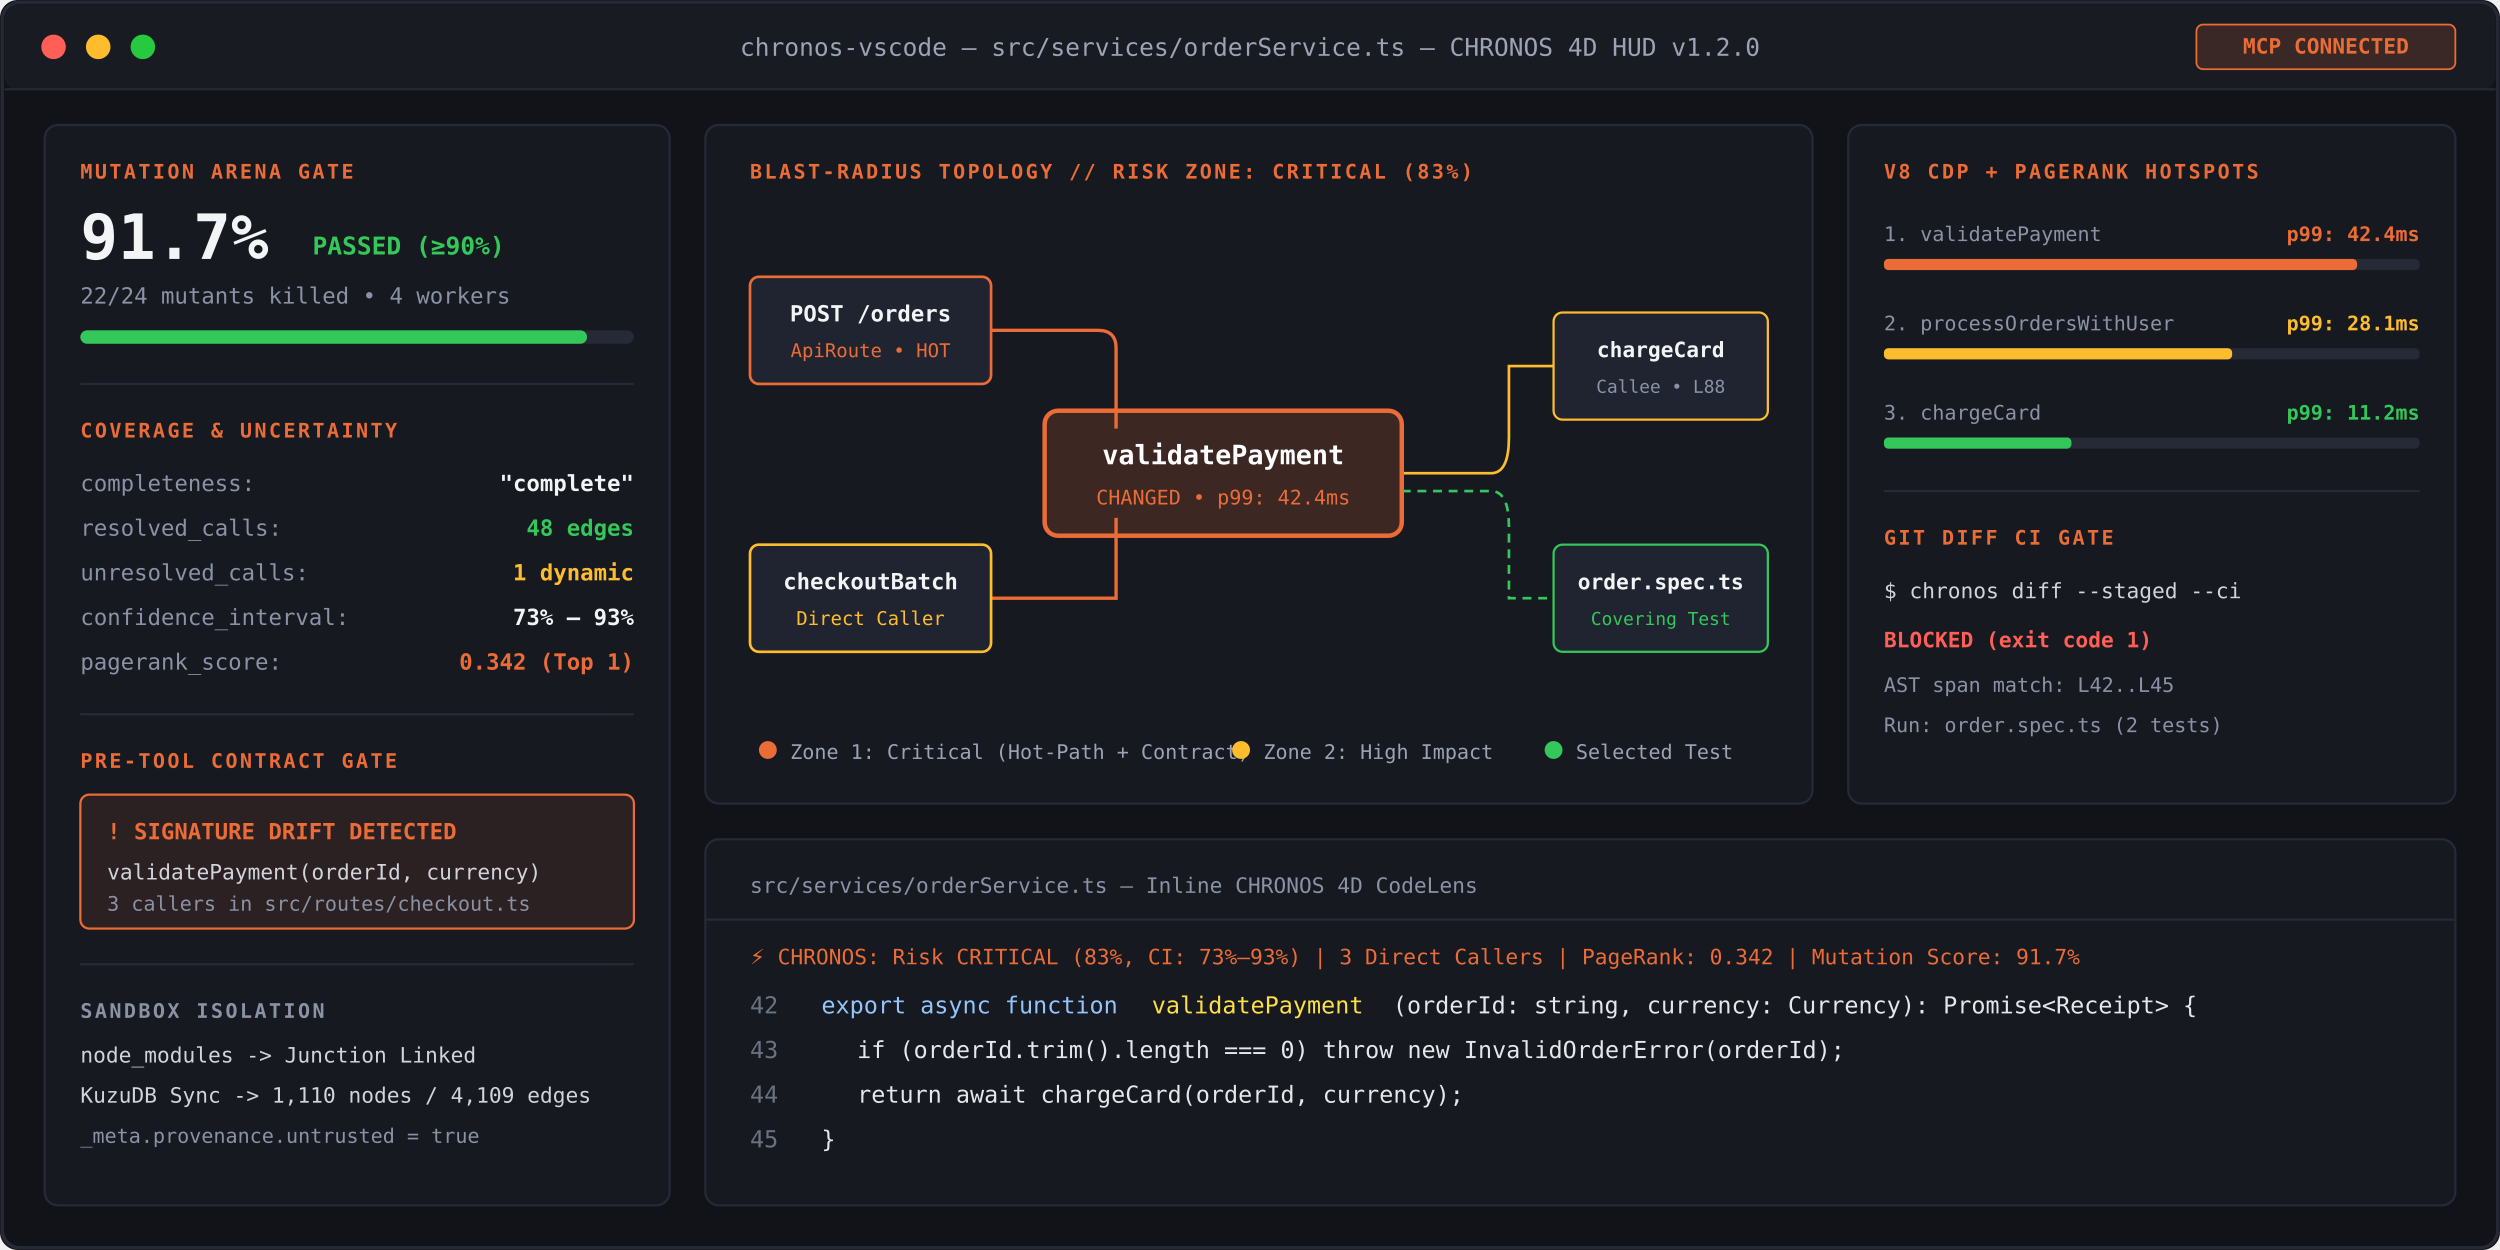
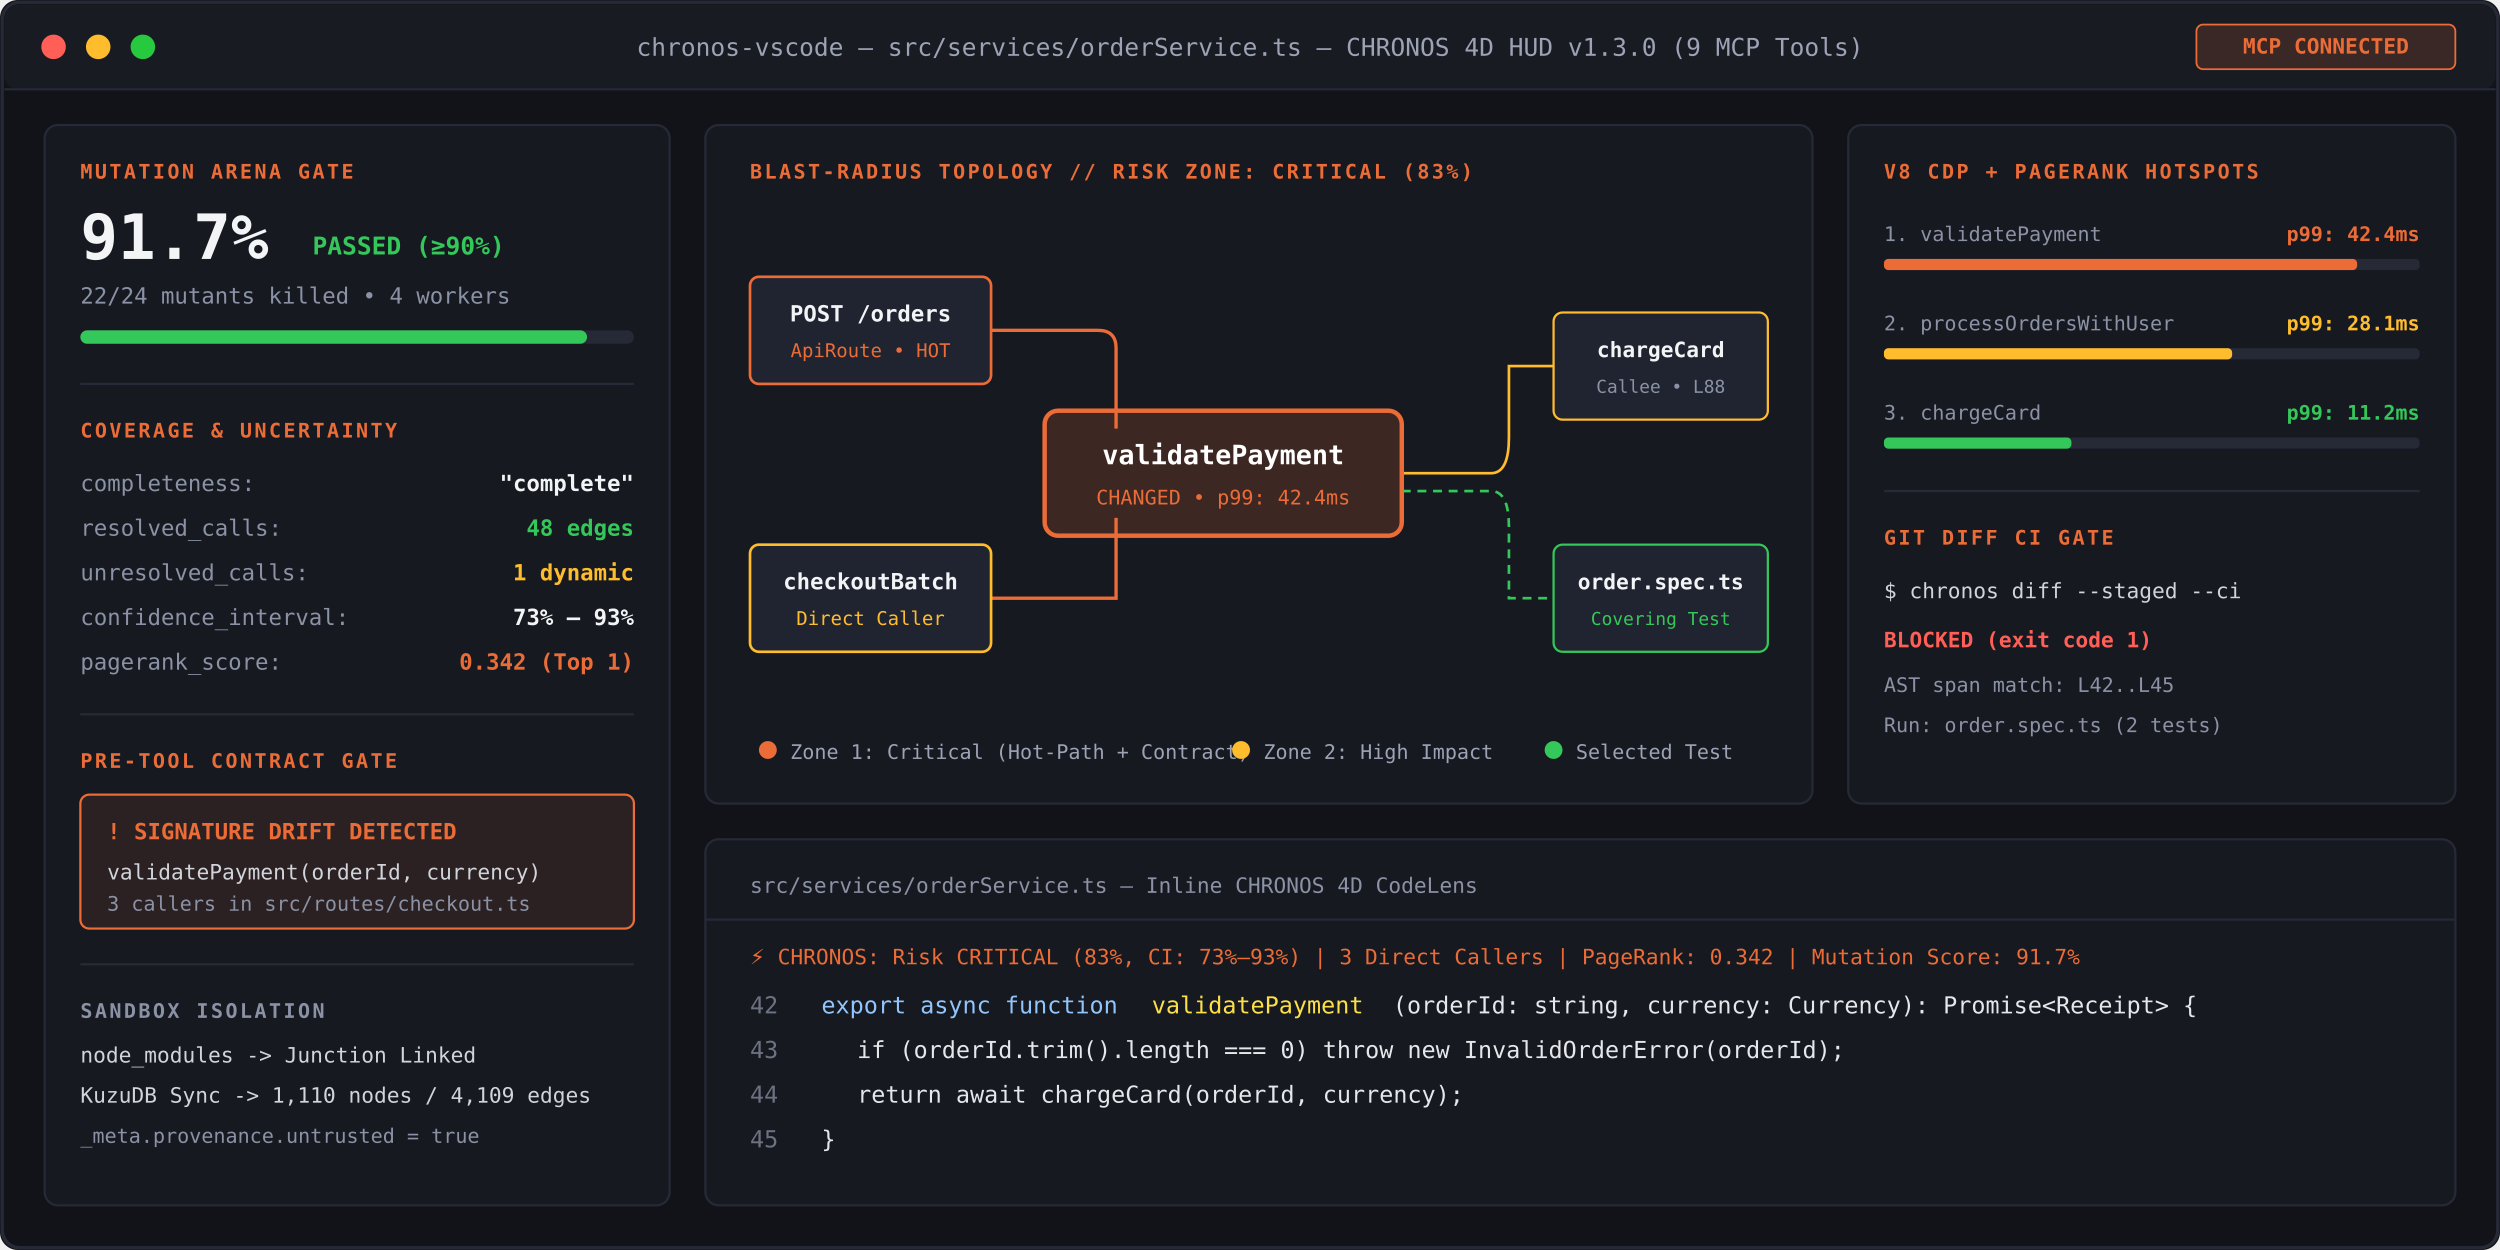
<svg xmlns="http://www.w3.org/2000/svg" viewBox="0 0 1120 560" width="100%" height="100%" role="img" aria-labelledby="hud-title hud-desc">
  <rect width="1120" height="560" rx="8" fill="#111318" />
  <rect x="1" y="1" width="1118" height="558" rx="8" fill="none" stroke="#262936" stroke-width="1.5" />
  <rect x="2" y="2" width="1116" height="38" rx="6" fill="#181b22" />
  <line x1="2" y1="40" x2="1118" y2="40" stroke="#262936" stroke-width="1" />
  <circle cx="24" cy="21" r="5.5" fill="#ff5f56" />
  <circle cx="44" cy="21" r="5.5" fill="#ffbd2e" />
  <circle cx="64" cy="21" r="5.5" fill="#27c93f" />
-   <text x="560" y="25" fill="#9ca3b5" font-size="11" font-weight="500" font-family="'Geist Mono', 'SF Mono', Consolas, monospace" text-anchor="middle">chronos-vscode — src/services/orderService.ts — CHRONOS 4D HUD v1.2.0</text>
+   <text x="560" y="25" fill="#9ca3b5" font-size="11" font-weight="500" font-family="'Geist Mono', 'SF Mono', Consolas, monospace" text-anchor="middle">chronos-vscode — src/services/orderService.ts — CHRONOS 4D HUD v1.3.0 (9 MCP Tools)</text>
  <rect x="984" y="11" width="116" height="20" rx="3" fill="rgba(235,108,54,0.16)" stroke="#eb6c36" stroke-width="0.8" />
  <text x="1042" y="24" fill="#eb6c36" font-size="9.5" font-weight="600" font-family="'Geist Mono', Consolas, monospace" text-anchor="middle">MCP CONNECTED</text>
  <rect x="20" y="56" width="280" height="484" rx="6" fill="#161920" stroke="#262936" stroke-width="1" />
  <text x="36" y="80" fill="#eb6c36" font-size="9" font-weight="600" font-family="'Geist Mono', Consolas, monospace" letter-spacing="0.12em">MUTATION ARENA GATE</text>
  <text x="36" y="116" fill="#f3f4f6" font-size="28" font-weight="700" font-family="'Geist Mono', Consolas, monospace">91.7%</text>
  <text x="140" y="114" fill="#34c759" font-size="11" font-weight="600" font-family="'Geist Mono', Consolas, monospace">PASSED (≥90%)</text>
  <text x="36" y="136" fill="#8b92a5" font-size="10" font-family="'Geist Mono', Consolas, monospace">22/24 mutants killed • 4 workers</text>
  <rect x="36" y="148" width="248" height="6" rx="3" fill="#262936" />
  <rect x="36" y="148" width="227" height="6" rx="3" fill="#34c759" />
  <line x1="36" y1="172" x2="284" y2="172" stroke="#262936" stroke-width="1" />
  <text x="36" y="196" fill="#eb6c36" font-size="9" font-weight="600" font-family="'Geist Mono', Consolas, monospace" letter-spacing="0.12em">COVERAGE &amp; UNCERTAINTY</text>
  <text x="36" y="220" fill="#8b92a5" font-size="10" font-family="'Geist Mono', Consolas, monospace">completeness:</text>
  <text x="284" y="220" fill="#f3f4f6" font-size="10" font-weight="600" font-family="'Geist Mono', Consolas, monospace" text-anchor="end">"complete"</text>
  <text x="36" y="240" fill="#8b92a5" font-size="10" font-family="'Geist Mono', Consolas, monospace">resolved_calls:</text>
  <text x="284" y="240" fill="#34c759" font-size="10" font-weight="600" font-family="'Geist Mono', Consolas, monospace" text-anchor="end">48 edges</text>
  <text x="36" y="260" fill="#8b92a5" font-size="10" font-family="'Geist Mono', Consolas, monospace">unresolved_calls:</text>
  <text x="284" y="260" fill="#ffbd2e" font-size="10" font-weight="600" font-family="'Geist Mono', Consolas, monospace" text-anchor="end">1 dynamic</text>
  <text x="36" y="280" fill="#8b92a5" font-size="10" font-family="'Geist Mono', Consolas, monospace">confidence_interval:</text>
  <text x="284" y="280" fill="#f3f4f6" font-size="10" font-weight="600" font-family="'Geist Mono', Consolas, monospace" text-anchor="end">73% – 93%</text>
  <text x="36" y="300" fill="#8b92a5" font-size="10" font-family="'Geist Mono', Consolas, monospace">pagerank_score:</text>
  <text x="284" y="300" fill="#eb6c36" font-size="10" font-weight="600" font-family="'Geist Mono', Consolas, monospace" text-anchor="end">0.342 (Top 1)</text>
  <line x1="36" y1="320" x2="284" y2="320" stroke="#262936" stroke-width="1" />
  <text x="36" y="344" fill="#eb6c36" font-size="9" font-weight="600" font-family="'Geist Mono', Consolas, monospace" letter-spacing="0.12em">PRE-TOOL CONTRACT GATE</text>
  <rect x="36" y="356" width="248" height="60" rx="4" fill="rgba(235,108,54,0.10)" stroke="#eb6c36" stroke-width="1" />
  <text x="48" y="376" fill="#eb6c36" font-size="10" font-weight="600" font-family="'Geist Mono', Consolas, monospace">! SIGNATURE DRIFT DETECTED</text>
  <text x="48" y="394" fill="#d1d5db" font-size="9.5" font-family="'Geist Mono', Consolas, monospace">validatePayment(orderId, currency)</text>
  <text x="48" y="408" fill="#8b92a5" font-size="9" font-family="'Geist Mono', Consolas, monospace">3 callers in src/routes/checkout.ts</text>
  <line x1="36" y1="432" x2="284" y2="432" stroke="#262936" stroke-width="1" />
  <text x="36" y="456" fill="#8b92a5" font-size="9" font-weight="600" font-family="'Geist Mono', Consolas, monospace" letter-spacing="0.12em">SANDBOX ISOLATION</text>
  <text x="36" y="476" fill="#d1d5db" font-size="9.5" font-family="'Geist Mono', Consolas, monospace">node_modules -&gt; Junction Linked</text>
  <text x="36" y="494" fill="#d1d5db" font-size="9.5" font-family="'Geist Mono', Consolas, monospace">KuzuDB Sync  -&gt; 1,110 nodes / 4,109 edges</text>
  <text x="36" y="512" fill="#8b92a5" font-size="9" font-family="'Geist Mono', Consolas, monospace">_meta.provenance.untrusted = true</text>
  <rect x="316" y="56" width="496" height="304" rx="6" fill="#161920" stroke="#262936" stroke-width="1" />
  <text x="336" y="80" fill="#eb6c36" font-size="9" font-weight="600" font-family="'Geist Mono', Consolas, monospace" letter-spacing="0.12em">BLAST-RADIUS TOPOLOGY // RISK ZONE: CRITICAL (83%)</text>
  <path d="M 444 148 L 492 148 Q 500 148 500 156 L 500 192" fill="none" stroke="#eb6c36" stroke-width="1.5" />
  <path d="M 444 268 L 500 268 L 500 232" fill="none" stroke="#eb6c36" stroke-width="1.5" />
  <path d="M 628 212 L 668 212 Q 676 212 676 196 L 676 164 L 696 164" fill="none" stroke="#ffbd2e" stroke-width="1.2" />
  <path d="M 628 220 L 668 220 Q 676 220 676 236 L 676 268 L 696 268" fill="none" stroke="#34c759" stroke-width="1.2" stroke-dasharray="4,3" />
  <rect x="336" y="124" width="108" height="48" rx="4" fill="#1f2430" stroke="#eb6c36" stroke-width="1.2" />
  <text x="390" y="144" fill="#f3f4f6" font-size="10" font-weight="600" font-family="'Geist Mono', Consolas, monospace" text-anchor="middle">POST /orders</text>
  <text x="390" y="160" fill="#eb6c36" font-size="8.5" font-family="'Geist Mono', Consolas, monospace" text-anchor="middle">ApiRoute • HOT</text>
  <rect x="336" y="244" width="108" height="48" rx="4" fill="#1f2430" stroke="#ffbd2e" stroke-width="1.2" />
  <text x="390" y="264" fill="#f3f4f6" font-size="10" font-weight="600" font-family="'Geist Mono', Consolas, monospace" text-anchor="middle">checkoutBatch</text>
  <text x="390" y="280" fill="#ffbd2e" font-size="8.5" font-family="'Geist Mono', Consolas, monospace" text-anchor="middle">Direct Caller</text>
  <rect x="468" y="184" width="160" height="56" rx="6" fill="rgba(235,108,54,0.18)" stroke="#eb6c36" stroke-width="2" />
  <text x="548" y="208" fill="#ffffff" font-size="12" font-weight="700" font-family="'Geist Mono', Consolas, monospace" text-anchor="middle">validatePayment</text>
  <text x="548" y="226" fill="#eb6c36" font-size="9" font-family="'Geist Mono', Consolas, monospace" text-anchor="middle">CHANGED • p99: 42.4ms</text>
  <rect x="696" y="140" width="96" height="48" rx="4" fill="#1f2430" stroke="#ffbd2e" stroke-width="1" />
  <text x="744" y="160" fill="#f3f4f6" font-size="9.5" font-weight="600" font-family="'Geist Mono', Consolas, monospace" text-anchor="middle">chargeCard</text>
  <text x="744" y="176" fill="#8b92a5" font-size="8" font-family="'Geist Mono', Consolas, monospace" text-anchor="middle">Callee • L88</text>
  <rect x="696" y="244" width="96" height="48" rx="4" fill="#1f2430" stroke="#34c759" stroke-width="1" />
  <text x="744" y="264" fill="#f3f4f6" font-size="9.5" font-weight="600" font-family="'Geist Mono', Consolas, monospace" text-anchor="middle">order.spec.ts</text>
  <text x="744" y="280" fill="#34c759" font-size="8" font-family="'Geist Mono', Consolas, monospace" text-anchor="middle">Covering Test</text>
  <circle cx="344" cy="336" r="4" fill="#eb6c36" />
  <text x="354" y="340" fill="#9ca3b5" font-size="9" font-family="'Geist Mono', Consolas, monospace">Zone 1: Critical (Hot-Path + Contract)</text>
  <circle cx="556" cy="336" r="4" fill="#ffbd2e" />
  <text x="566" y="340" fill="#9ca3b5" font-size="9" font-family="'Geist Mono', Consolas, monospace">Zone 2: High Impact</text>
  <circle cx="696" cy="336" r="4" fill="#34c759" />
  <text x="706" y="340" fill="#9ca3b5" font-size="9" font-family="'Geist Mono', Consolas, monospace">Selected Test</text>
  <rect x="316" y="376" width="784" height="164" rx="6" fill="#161920" stroke="#262936" stroke-width="1" />
  <text x="336" y="400" fill="#8b92a5" font-size="9.5" font-family="'Geist Mono', Consolas, monospace">src/services/orderService.ts — Inline CHRONOS 4D CodeLens</text>
  <line x1="316" y1="412" x2="1100" y2="412" stroke="#262936" stroke-width="1" />
  <text x="336" y="432" fill="#eb6c36" font-size="9.5" font-family="'Geist Mono', Consolas, monospace">⚡ CHRONOS: Risk CRITICAL (83%, CI: 73%–93%) | 3 Direct Callers | PageRank: 0.342 | Mutation Score: 91.7%</text>
  <text x="336" y="454" fill="#6b7280" font-size="10.5" font-family="'Geist Mono', Consolas, monospace">42</text>
  <text x="368" y="454" fill="#93c5fd" font-size="10.5" font-family="'Geist Mono', Consolas, monospace">export async function</text>
  <text x="516" y="454" fill="#fde047" font-size="10.5" font-family="'Geist Mono', Consolas, monospace">validatePayment</text>
  <text x="624" y="454" fill="#e5e7eb" font-size="10.5" font-family="'Geist Mono', Consolas, monospace">(orderId: string, currency: Currency): Promise&lt;Receipt&gt; {</text>
  <text x="336" y="474" fill="#6b7280" font-size="10.5" font-family="'Geist Mono', Consolas, monospace">43</text>
  <text x="384" y="474" fill="#e5e7eb" font-size="10.5" font-family="'Geist Mono', Consolas, monospace">if (orderId.trim().length === 0) throw new InvalidOrderError(orderId);</text>
  <text x="336" y="494" fill="#6b7280" font-size="10.5" font-family="'Geist Mono', Consolas, monospace">44</text>
  <text x="384" y="494" fill="#e5e7eb" font-size="10.5" font-family="'Geist Mono', Consolas, monospace">return await chargeCard(orderId, currency);</text>
  <text x="336" y="514" fill="#6b7280" font-size="10.5" font-family="'Geist Mono', Consolas, monospace">45</text>
  <text x="368" y="514" fill="#e5e7eb" font-size="10.5" font-family="'Geist Mono', Consolas, monospace">}</text>
  <rect x="828" y="56" width="272" height="304" rx="6" fill="#161920" stroke="#262936" stroke-width="1" />
  <text x="844" y="80" fill="#eb6c36" font-size="9" font-weight="600" font-family="'Geist Mono', Consolas, monospace" letter-spacing="0.12em">V8 CDP + PAGERANK HOTSPOTS</text>
  <text x="844" y="108" fill="#8b92a5" font-size="9" font-family="'Geist Mono', Consolas, monospace">1. validatePayment</text>
  <text x="1084" y="108" fill="#eb6c36" font-size="9" font-weight="600" font-family="'Geist Mono', Consolas, monospace" text-anchor="end">p99: 42.4ms</text>
  <rect x="844" y="116" width="240" height="5" rx="2" fill="#262936" />
  <rect x="844" y="116" width="212" height="5" rx="2" fill="#eb6c36" />
  <text x="844" y="148" fill="#8b92a5" font-size="9" font-family="'Geist Mono', Consolas, monospace">2. processOrdersWithUser</text>
  <text x="1084" y="148" fill="#ffbd2e" font-size="9" font-weight="600" font-family="'Geist Mono', Consolas, monospace" text-anchor="end">p99: 28.1ms</text>
  <rect x="844" y="156" width="240" height="5" rx="2" fill="#262936" />
  <rect x="844" y="156" width="156" height="5" rx="2" fill="#ffbd2e" />
  <text x="844" y="188" fill="#8b92a5" font-size="9" font-family="'Geist Mono', Consolas, monospace">3. chargeCard</text>
  <text x="1084" y="188" fill="#34c759" font-size="9" font-weight="600" font-family="'Geist Mono', Consolas, monospace" text-anchor="end">p99: 11.2ms</text>
  <rect x="844" y="196" width="240" height="5" rx="2" fill="#262936" />
  <rect x="844" y="196" width="84" height="5" rx="2" fill="#34c759" />
  <line x1="844" y1="220" x2="1084" y2="220" stroke="#262936" stroke-width="1" />
  <text x="844" y="244" fill="#eb6c36" font-size="9" font-weight="600" font-family="'Geist Mono', Consolas, monospace" letter-spacing="0.12em">GIT DIFF CI GATE</text>
  <text x="844" y="268" fill="#d1d5db" font-size="9.5" font-family="'Geist Mono', Consolas, monospace">$ chronos diff --staged --ci</text>
  <text x="844" y="290" fill="#ff5f56" font-size="9.5" font-weight="600" font-family="'Geist Mono', Consolas, monospace">BLOCKED (exit code 1)</text>
  <text x="844" y="310" fill="#8b92a5" font-size="9" font-family="'Geist Mono', Consolas, monospace">AST span match: L42..L45</text>
  <text x="844" y="328" fill="#8b92a5" font-size="9" font-family="'Geist Mono', Consolas, monospace">Run: order.spec.ts (2 tests)</text>
</svg>
